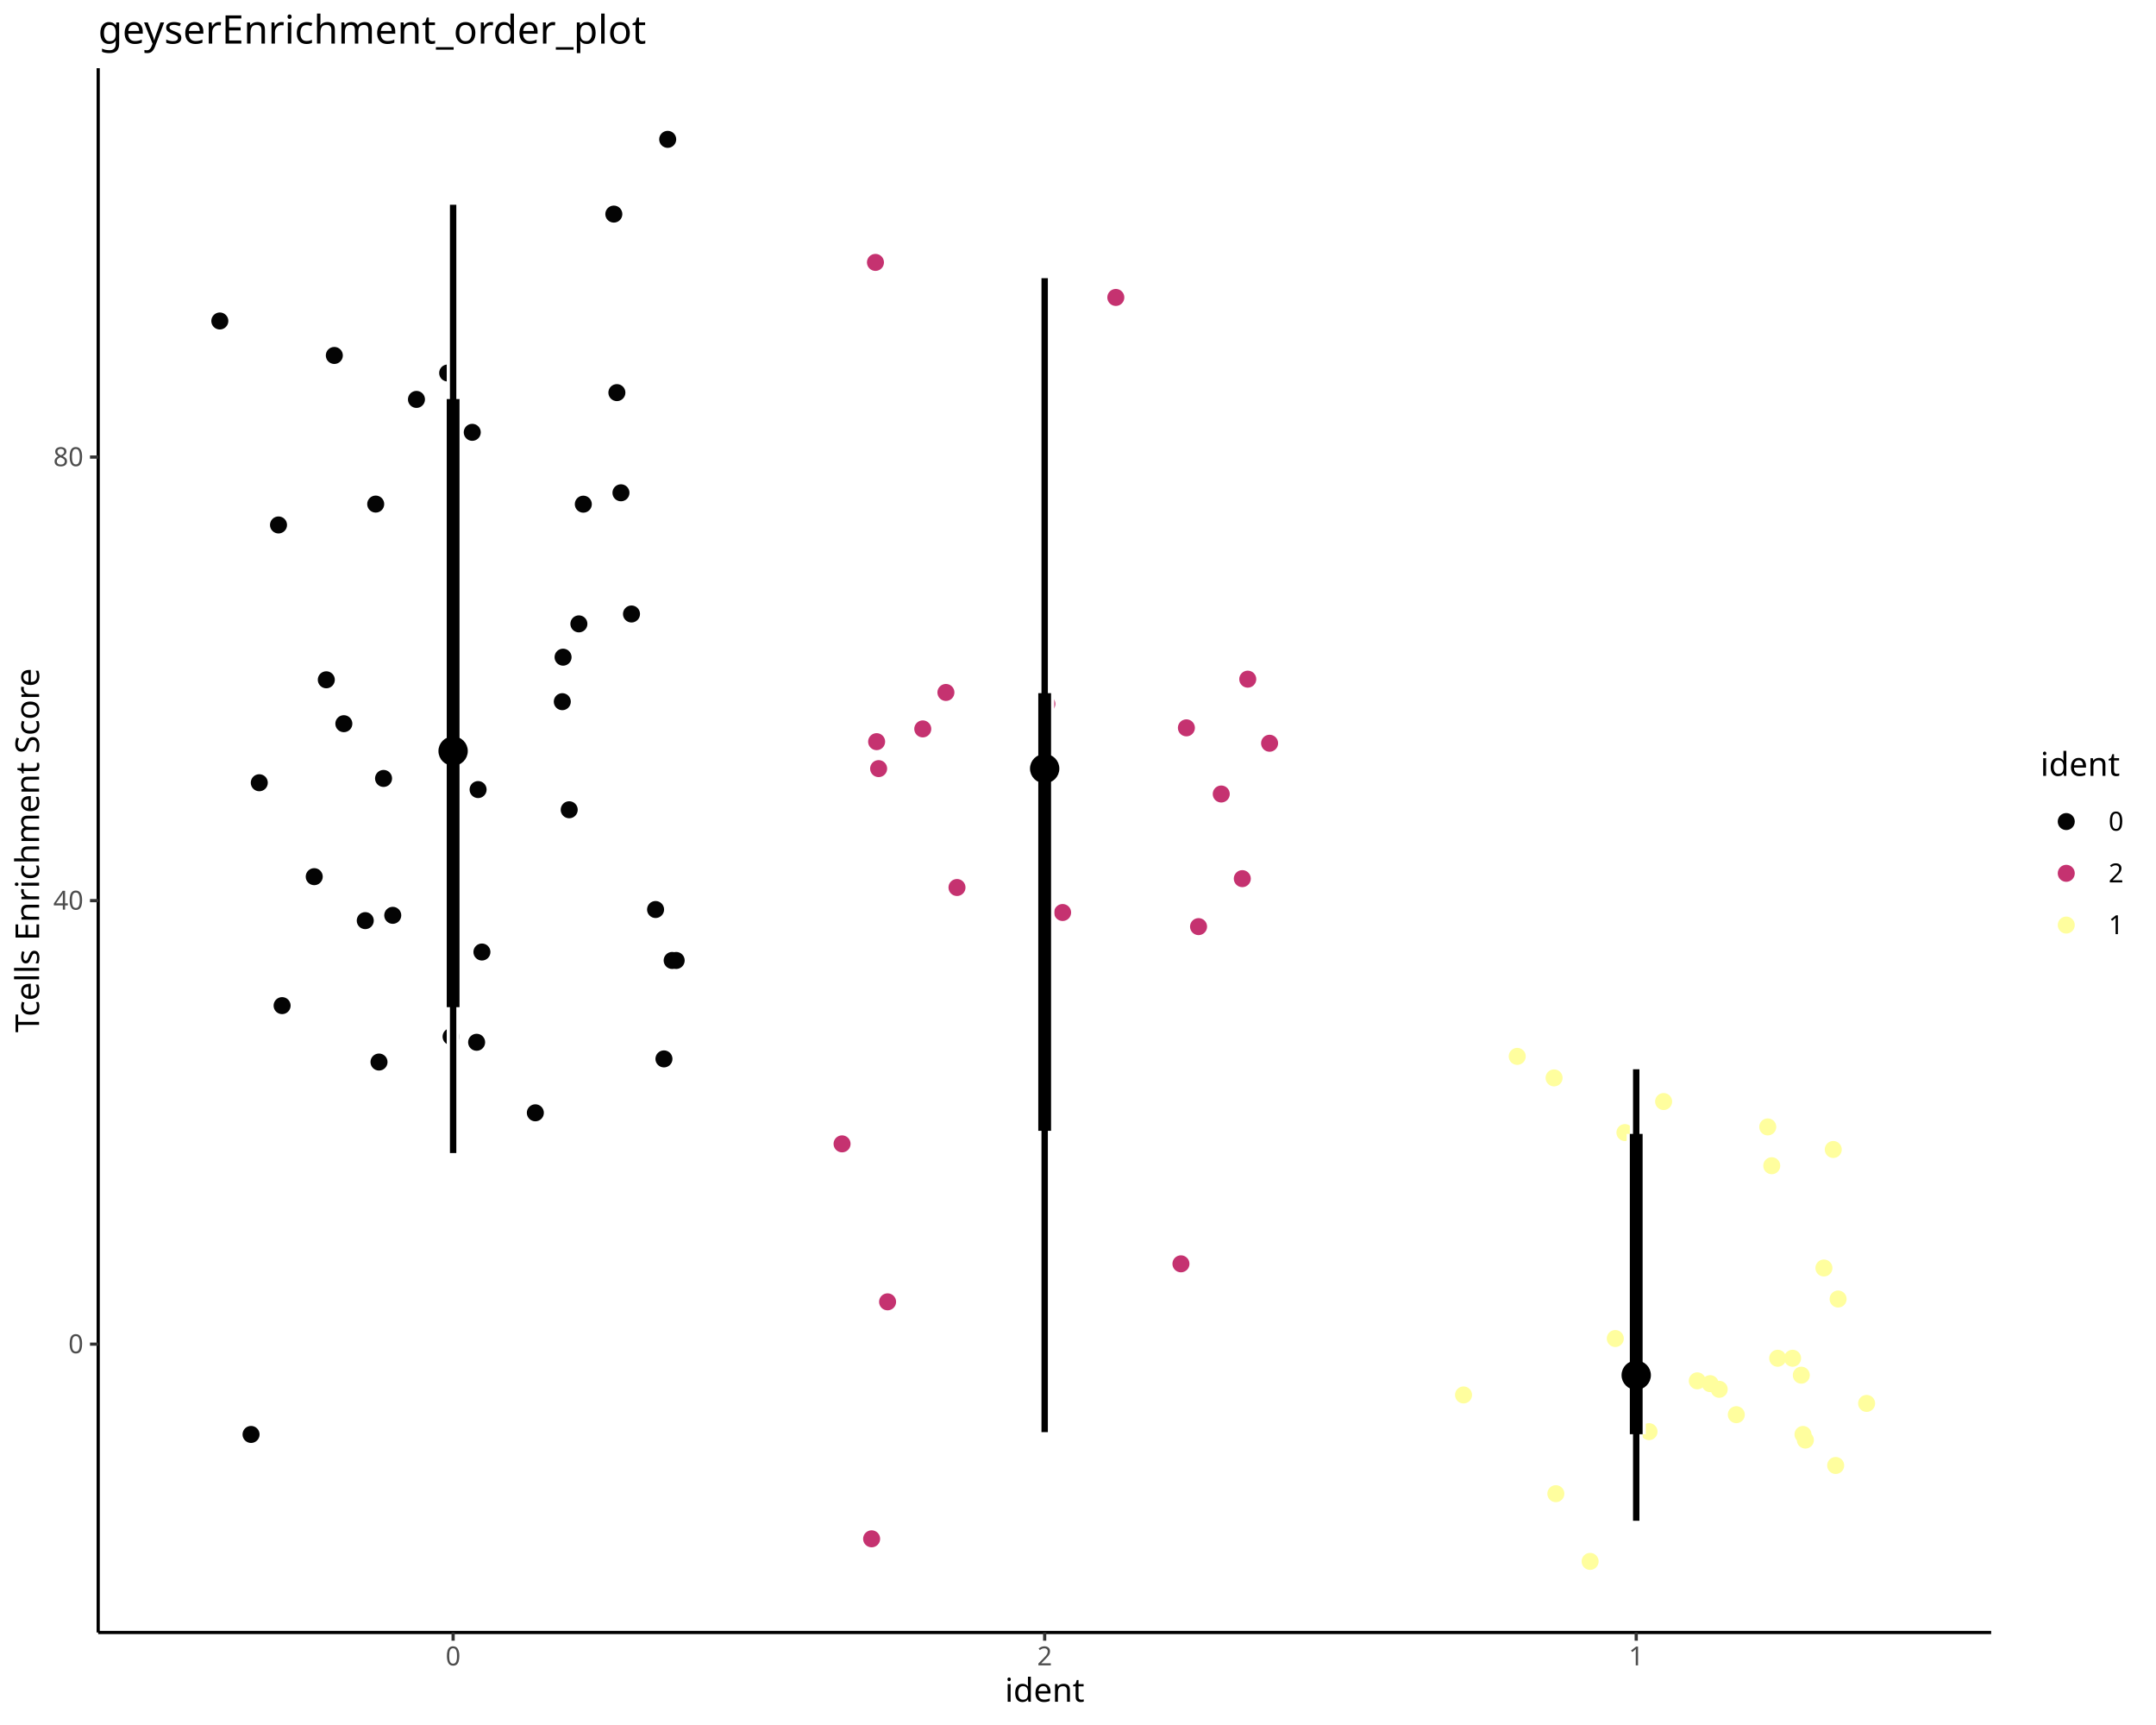
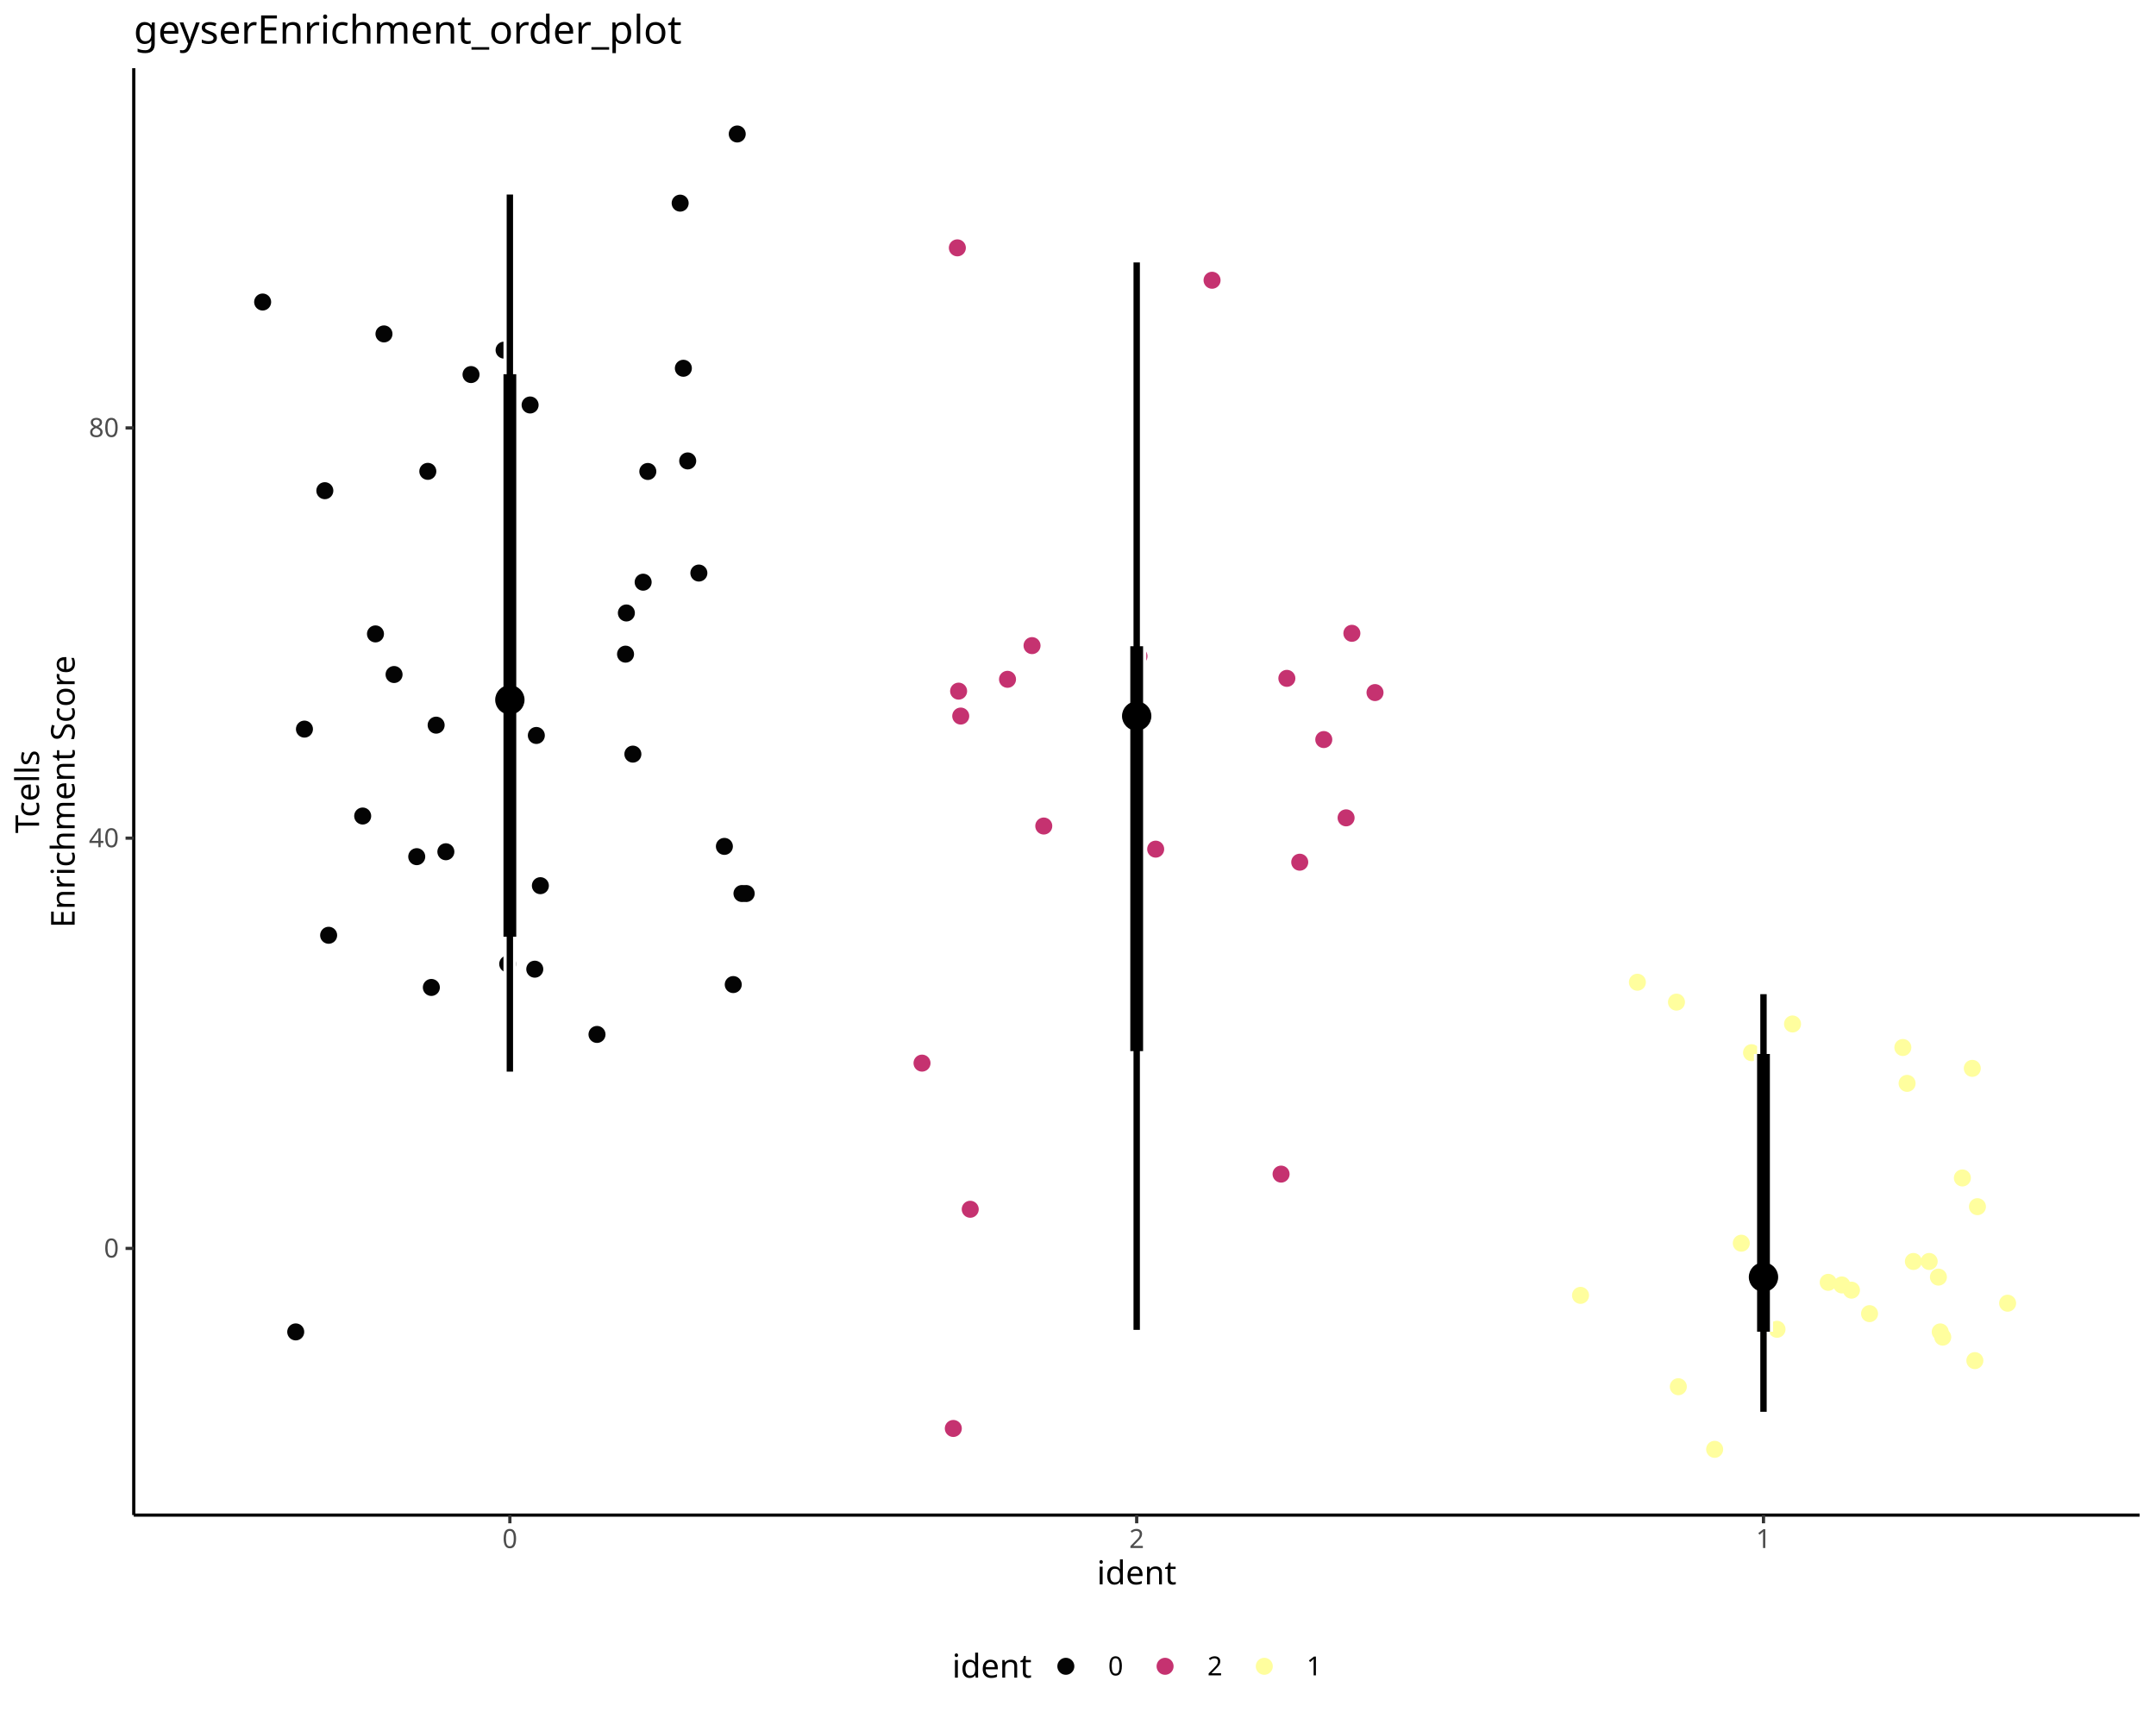
<svg xmlns="http://www.w3.org/2000/svg" class="svglite" data-engine-version="2.0" width="720.00pt" height="576.00pt" viewBox="0 0 720.00 576.00">
  <defs>
    <style type="text/css">
    .svglite line, .svglite polyline, .svglite polygon, .svglite path, .svglite rect, .svglite circle {
      fill: none;
      stroke: #000000;
      stroke-linecap: round;
      stroke-linejoin: round;
      stroke-miterlimit: 10.00;
    }
  </style>
  </defs>
  <rect width="100%" height="100%" style="stroke: none; fill: #FFFFFF;" />
  <defs>
    <clipPath id="cpMC4wMHw3MjAuMDB8MC4wMHw1NzYuMDA=">
      <rect x="0.00" y="0.00" width="720.00" height="576.00" />
    </clipPath>
  </defs>
  <g clip-path="url(#cpMC4wMHw3MjAuMDB8MC4wMHw1NzYuMDA=)">
    <rect x="0.00" y="0.00" width="720.00" height="576.00" style="stroke-width: 1.07; stroke: #FFFFFF; fill: #FFFFFF;" />
  </g>
  <defs>
-     <clipPath id="cpMzIuNzl8NjY0Ljk1fDIyLjc4fDU0NS4xMQ==">
-       <rect x="32.79" y="22.78" width="632.16" height="522.33" />
+     <clipPath id="cpNDQuNjd8NzE0LjUyfDIyLjc4fDUwNS45MQ==">
+       <rect x="44.67" y="22.78" width="669.85" height="483.13" />
    </clipPath>
  </defs>
-   <g clip-path="url(#cpMzIuNzl8NjY0Ljk1fDIyLjc4fDU0NS4xMQ==)">
-     <rect x="32.79" y="22.78" width="632.16" height="522.33" style="stroke-width: 1.07; stroke: none; fill: #FFFFFF;" />
-     <circle cx="93.01" cy="175.29" r="2.49" style="stroke-width: 0.71; stroke: #040404; fill: #040404;" />
-     <circle cx="204.99" cy="71.49" r="2.49" style="stroke-width: 0.71; stroke: #040404; fill: #040404;" />
-     <circle cx="139.08" cy="133.37" r="2.49" style="stroke-width: 0.71; stroke: #040404; fill: #040404;" />
-     <circle cx="111.65" cy="118.69" r="2.49" style="stroke-width: 0.71; stroke: #040404; fill: #040404;" />
-     <circle cx="149.50" cy="124.55" r="2.49" style="stroke-width: 0.71; stroke: #040404; fill: #040404;" />
-     <circle cx="157.71" cy="144.36" r="2.49" style="stroke-width: 0.71; stroke: #040404; fill: #040404;" />
-     <circle cx="207.37" cy="164.55" r="2.49" style="stroke-width: 0.71; stroke: #040404; fill: #040404;" />
-     <circle cx="194.80" cy="168.35" r="2.49" style="stroke-width: 0.71; stroke: #040404; fill: #040404;" />
-     <circle cx="73.41" cy="107.18" r="2.49" style="stroke-width: 0.71; stroke: #040404; fill: #040404;" />
-     <circle cx="114.83" cy="241.65" r="2.49" style="stroke-width: 0.71; stroke: #040404; fill: #040404;" />
-     <circle cx="293.42" cy="256.65" r="2.49" style="stroke-width: 0.71; stroke: #C53270; fill: #C53270;" />
-     <circle cx="319.59" cy="296.35" r="2.49" style="stroke-width: 0.71; stroke: #C53270; fill: #C53270;" />
-     <circle cx="414.87" cy="293.39" r="2.49" style="stroke-width: 0.71; stroke: #C53270; fill: #C53270;" />
-     <circle cx="423.98" cy="248.18" r="2.49" style="stroke-width: 0.71; stroke: #C53270; fill: #C53270;" />
-     <circle cx="400.26" cy="309.41" r="2.49" style="stroke-width: 0.71; stroke: #C53270; fill: #C53270;" />
-     <circle cx="354.86" cy="304.70" r="2.49" style="stroke-width: 0.71; stroke: #C53270; fill: #C53270;" />
-     <circle cx="407.84" cy="265.13" r="2.49" style="stroke-width: 0.71; stroke: #C53270; fill: #C53270;" />
-     <circle cx="292.75" cy="247.65" r="2.49" style="stroke-width: 0.71; stroke: #C53270; fill: #C53270;" />
-     <circle cx="308.16" cy="243.39" r="2.49" style="stroke-width: 0.71; stroke: #C53270; fill: #C53270;" />
-     <circle cx="396.20" cy="243.04" r="2.49" style="stroke-width: 0.71; stroke: #C53270; fill: #C53270;" />
-     <circle cx="518.99" cy="359.92" r="2.49" style="stroke-width: 0.71; stroke: #FFFE9E; fill: #FFFE9E;" />
-     <circle cx="623.36" cy="468.62" r="2.49" style="stroke-width: 0.71; stroke: #FFFE9E; fill: #FFFE9E;" />
-     <circle cx="590.34" cy="376.29" r="2.49" style="stroke-width: 0.71; stroke: #FFFE9E; fill: #FFFE9E;" />
-     <circle cx="542.65" cy="378.18" r="2.49" style="stroke-width: 0.71; stroke: #FFFE9E; fill: #FFFE9E;" />
-     <circle cx="591.68" cy="389.25" r="2.49" style="stroke-width: 0.71; stroke: #FFFE9E; fill: #FFFE9E;" />
-     <circle cx="555.57" cy="367.82" r="2.49" style="stroke-width: 0.71; stroke: #FFFE9E; fill: #FFFE9E;" />
-     <circle cx="609.10" cy="423.40" r="2.49" style="stroke-width: 0.71; stroke: #FFFE9E; fill: #FFFE9E;" />
-     <circle cx="612.22" cy="383.83" r="2.49" style="stroke-width: 0.71; stroke: #FFFE9E; fill: #FFFE9E;" />
-     <circle cx="602.11" cy="478.98" r="2.49" style="stroke-width: 0.71; stroke: #FFFE9E; fill: #FFFE9E;" />
-     <circle cx="550.69" cy="478.04" r="2.49" style="stroke-width: 0.71; stroke: #FFFE9E; fill: #FFFE9E;" />
-     <circle cx="218.93" cy="303.70" r="2.49" style="stroke-width: 0.71; stroke: #040404; fill: #040404;" />
-     <circle cx="416.69" cy="226.78" r="2.49" style="stroke-width: 0.71; stroke: #C53270; fill: #C53270;" />
-     <circle cx="108.97" cy="226.99" r="2.49" style="stroke-width: 0.71; stroke: #040404; fill: #040404;" />
-     <circle cx="128.09" cy="259.93" r="2.49" style="stroke-width: 0.71; stroke: #040404; fill: #040404;" />
-     <circle cx="104.94" cy="292.73" r="2.49" style="stroke-width: 0.71; stroke: #040404; fill: #040404;" />
-     <circle cx="190.09" cy="270.39" r="2.49" style="stroke-width: 0.71; stroke: #040404; fill: #040404;" />
-     <circle cx="159.66" cy="263.65" r="2.49" style="stroke-width: 0.71; stroke: #040404; fill: #040404;" />
-     <circle cx="121.98" cy="307.41" r="2.49" style="stroke-width: 0.71; stroke: #040404; fill: #040404;" />
-     <circle cx="125.47" cy="168.32" r="2.49" style="stroke-width: 0.71; stroke: #040404; fill: #040404;" />
-     <circle cx="221.73" cy="353.58" r="2.49" style="stroke-width: 0.71; stroke: #040404; fill: #040404;" />
-     <circle cx="187.78" cy="234.30" r="2.49" style="stroke-width: 0.71; stroke: #040404; fill: #040404;" />
-     <circle cx="349.60" cy="235.04" r="2.49" style="stroke-width: 0.71; stroke: #C53270; fill: #C53270;" />
-     <circle cx="222.98" cy="46.53" r="2.49" style="stroke-width: 0.71; stroke: #040404; fill: #040404;" />
-     <circle cx="131.16" cy="305.64" r="2.49" style="stroke-width: 0.71; stroke: #040404; fill: #040404;" />
-     <circle cx="292.36" cy="87.62" r="2.49" style="stroke-width: 0.71; stroke: #C53270; fill: #C53270;" />
-     <circle cx="372.63" cy="99.32" r="2.49" style="stroke-width: 0.71; stroke: #C53270; fill: #C53270;" />
-     <circle cx="210.89" cy="205.02" r="2.49" style="stroke-width: 0.71; stroke: #040404; fill: #040404;" />
-     <circle cx="188.04" cy="219.44" r="2.49" style="stroke-width: 0.71; stroke: #040404; fill: #040404;" />
-     <circle cx="193.32" cy="208.32" r="2.49" style="stroke-width: 0.71; stroke: #040404; fill: #040404;" />
-     <circle cx="206.01" cy="131.10" r="2.49" style="stroke-width: 0.71; stroke: #040404; fill: #040404;" />
-     <circle cx="601.55" cy="459.19" r="2.49" style="stroke-width: 0.71; stroke: #FFFE9E; fill: #FFFE9E;" />
-     <circle cx="613.03" cy="489.34" r="2.49" style="stroke-width: 0.71; stroke: #FFFE9E; fill: #FFFE9E;" />
-     <circle cx="281.21" cy="381.95" r="2.49" style="stroke-width: 0.71; stroke: #C53270; fill: #C53270;" />
-     <circle cx="506.68" cy="352.74" r="2.49" style="stroke-width: 0.71; stroke: #FFFE9E; fill: #FFFE9E;" />
-     <circle cx="571.11" cy="462.02" r="2.49" style="stroke-width: 0.71; stroke: #FFFE9E; fill: #FFFE9E;" />
-     <circle cx="566.81" cy="461.08" r="2.49" style="stroke-width: 0.71; stroke: #FFFE9E; fill: #FFFE9E;" />
-     <circle cx="602.91" cy="480.86" r="2.49" style="stroke-width: 0.71; stroke: #FFFE9E; fill: #FFFE9E;" />
-     <circle cx="574.14" cy="463.91" r="2.49" style="stroke-width: 0.71; stroke: #FFFE9E; fill: #FFFE9E;" />
-     <circle cx="539.43" cy="446.95" r="2.49" style="stroke-width: 0.71; stroke: #FFFE9E; fill: #FFFE9E;" />
-     <circle cx="83.84" cy="478.98" r="2.49" style="stroke-width: 0.71; stroke: #040404; fill: #040404;" />
-     <circle cx="394.38" cy="422.01" r="2.49" style="stroke-width: 0.71; stroke: #C53270; fill: #C53270;" />
-     <circle cx="613.84" cy="433.76" r="2.49" style="stroke-width: 0.71; stroke: #FFFE9E; fill: #FFFE9E;" />
-     <circle cx="296.41" cy="434.70" r="2.49" style="stroke-width: 0.71; stroke: #C53270; fill: #C53270;" />
-     <circle cx="488.75" cy="465.79" r="2.49" style="stroke-width: 0.71; stroke: #FFFE9E; fill: #FFFE9E;" />
-     <circle cx="291.08" cy="513.83" r="2.49" style="stroke-width: 0.71; stroke: #C53270; fill: #C53270;" />
-     <circle cx="531.02" cy="521.37" r="2.49" style="stroke-width: 0.71; stroke: #FFFE9E; fill: #FFFE9E;" />
-     <circle cx="519.58" cy="498.76" r="2.49" style="stroke-width: 0.71; stroke: #FFFE9E; fill: #FFFE9E;" />
-     <circle cx="598.64" cy="453.54" r="2.49" style="stroke-width: 0.71; stroke: #FFFE9E; fill: #FFFE9E;" />
-     <circle cx="593.66" cy="453.54" r="2.49" style="stroke-width: 0.71; stroke: #FFFE9E; fill: #FFFE9E;" />
-     <circle cx="315.89" cy="231.22" r="2.49" style="stroke-width: 0.71; stroke: #C53270; fill: #C53270;" />
-     <circle cx="159.17" cy="348.03" r="2.49" style="stroke-width: 0.71; stroke: #040404; fill: #040404;" />
-     <circle cx="225.81" cy="320.71" r="2.49" style="stroke-width: 0.71; stroke: #040404; fill: #040404;" />
-     <circle cx="150.64" cy="346.15" r="2.49" style="stroke-width: 0.71; stroke: #040404; fill: #040404;" />
-     <circle cx="94.21" cy="335.79" r="2.49" style="stroke-width: 0.71; stroke: #040404; fill: #040404;" />
-     <circle cx="126.57" cy="354.63" r="2.49" style="stroke-width: 0.71; stroke: #040404; fill: #040404;" />
-     <circle cx="178.78" cy="371.58" r="2.49" style="stroke-width: 0.71; stroke: #040404; fill: #040404;" />
-     <circle cx="224.47" cy="320.71" r="2.49" style="stroke-width: 0.71; stroke: #040404; fill: #040404;" />
-     <circle cx="160.94" cy="317.89" r="2.49" style="stroke-width: 0.71; stroke: #040404; fill: #040404;" />
-     <circle cx="86.59" cy="261.37" r="2.49" style="stroke-width: 0.71; stroke: #040404; fill: #040404;" />
-     <circle cx="579.84" cy="472.38" r="2.49" style="stroke-width: 0.71; stroke: #FFFE9E; fill: #FFFE9E;" />
-     <line x1="348.87" y1="478.22" x2="348.87" y2="92.89" style="stroke-width: 4.27; stroke: #FFFFFF; stroke-linecap: butt;" />
-     <line x1="151.32" y1="385.01" x2="151.32" y2="68.37" style="stroke-width: 4.27; stroke: #FFFFFF; stroke-linecap: butt;" />
-     <line x1="151.32" y1="336.30" x2="151.32" y2="133.25" style="stroke-width: 6.40; stroke: #FFFFFF; stroke-linecap: butt;" />
-     <line x1="546.42" y1="507.80" x2="546.42" y2="357.05" style="stroke-width: 4.27; stroke: #FFFFFF; stroke-linecap: butt;" />
-     <line x1="348.87" y1="377.59" x2="348.87" y2="231.45" style="stroke-width: 6.40; stroke: #FFFFFF; stroke-linecap: butt;" />
-     <line x1="546.42" y1="478.90" x2="546.42" y2="378.63" style="stroke-width: 6.40; stroke: #FFFFFF; stroke-linecap: butt;" />
-     <circle cx="348.87" cy="256.65" r="3.73" style="stroke-width: 1.06; stroke: #FFFFFF; fill: #FFFFFF;" />
-     <circle cx="151.32" cy="250.79" r="3.73" style="stroke-width: 1.06; stroke: #FFFFFF; fill: #FFFFFF;" />
-     <circle cx="151.32" cy="250.79" r="5.33" style="stroke-width: 1.06; stroke: #FFFFFF; fill: #FFFFFF;" />
-     <circle cx="546.42" cy="459.19" r="3.73" style="stroke-width: 1.06; stroke: #FFFFFF; fill: #FFFFFF;" />
-     <circle cx="348.87" cy="256.65" r="5.33" style="stroke-width: 1.06; stroke: #FFFFFF; fill: #FFFFFF;" />
-     <circle cx="546.42" cy="459.19" r="5.33" style="stroke-width: 1.06; stroke: #FFFFFF; fill: #FFFFFF;" />
-     <line x1="348.87" y1="478.22" x2="348.87" y2="92.89" style="stroke-width: 2.13; stroke-linecap: butt;" />
-     <line x1="151.32" y1="385.01" x2="151.32" y2="68.37" style="stroke-width: 2.13; stroke-linecap: butt;" />
-     <line x1="151.32" y1="336.30" x2="151.32" y2="133.25" style="stroke-width: 4.27; stroke-linecap: butt;" />
-     <line x1="546.42" y1="507.80" x2="546.42" y2="357.05" style="stroke-width: 2.13; stroke-linecap: butt;" />
-     <line x1="348.87" y1="377.59" x2="348.87" y2="231.45" style="stroke-width: 4.27; stroke-linecap: butt;" />
-     <line x1="546.42" y1="478.90" x2="546.42" y2="378.63" style="stroke-width: 4.27; stroke-linecap: butt;" />
-     <circle cx="348.87" cy="256.65" r="2.45" style="stroke-width: 1.06; fill: #000000;" />
-     <circle cx="151.32" cy="250.79" r="2.45" style="stroke-width: 1.06; fill: #000000;" />
-     <circle cx="151.32" cy="250.79" r="4.37" style="stroke-width: 1.06; fill: #000000;" />
-     <circle cx="546.42" cy="459.19" r="2.45" style="stroke-width: 1.06; fill: #000000;" />
-     <circle cx="348.87" cy="256.65" r="4.37" style="stroke-width: 1.06; fill: #000000;" />
-     <circle cx="546.42" cy="459.19" r="4.37" style="stroke-width: 1.06; fill: #000000;" />
+   <g clip-path="url(#cpNDQuNjd8NzE0LjUyfDIyLjc4fDUwNS45MQ==)">
+     <rect x="44.67" y="22.78" width="669.85" height="483.13" style="stroke-width: 1.07; stroke: none; fill: #FFFFFF;" />
+     <circle cx="108.48" cy="163.85" r="2.49" style="stroke-width: 0.71; stroke: #040404; fill: #040404;" />
+     <circle cx="227.14" cy="67.83" r="2.49" style="stroke-width: 0.71; stroke: #040404; fill: #040404;" />
+     <circle cx="157.30" cy="125.07" r="2.49" style="stroke-width: 0.71; stroke: #040404; fill: #040404;" />
+     <circle cx="128.23" cy="111.50" r="2.49" style="stroke-width: 0.71; stroke: #040404; fill: #040404;" />
+     <circle cx="168.34" cy="116.91" r="2.49" style="stroke-width: 0.71; stroke: #040404; fill: #040404;" />
+     <circle cx="177.03" cy="135.23" r="2.49" style="stroke-width: 0.71; stroke: #040404; fill: #040404;" />
+     <circle cx="229.66" cy="153.91" r="2.49" style="stroke-width: 0.71; stroke: #040404; fill: #040404;" />
+     <circle cx="216.34" cy="157.43" r="2.49" style="stroke-width: 0.71; stroke: #040404; fill: #040404;" />
+     <circle cx="87.71" cy="100.85" r="2.49" style="stroke-width: 0.71; stroke: #040404; fill: #040404;" />
+     <circle cx="131.60" cy="225.23" r="2.49" style="stroke-width: 0.71; stroke: #040404; fill: #040404;" />
+     <circle cx="320.84" cy="239.10" r="2.49" style="stroke-width: 0.71; stroke: #C53270; fill: #C53270;" />
+     <circle cx="348.57" cy="275.82" r="2.49" style="stroke-width: 0.71; stroke: #C53270; fill: #C53270;" />
+     <circle cx="449.53" cy="273.09" r="2.49" style="stroke-width: 0.71; stroke: #C53270; fill: #C53270;" />
+     <circle cx="459.19" cy="231.26" r="2.49" style="stroke-width: 0.71; stroke: #C53270; fill: #C53270;" />
+     <circle cx="434.05" cy="287.90" r="2.49" style="stroke-width: 0.71; stroke: #C53270; fill: #C53270;" />
+     <circle cx="385.94" cy="283.54" r="2.49" style="stroke-width: 0.71; stroke: #C53270; fill: #C53270;" />
+     <circle cx="442.08" cy="246.95" r="2.49" style="stroke-width: 0.71; stroke: #C53270; fill: #C53270;" />
+     <circle cx="320.13" cy="230.78" r="2.49" style="stroke-width: 0.71; stroke: #C53270; fill: #C53270;" />
+     <circle cx="336.46" cy="226.83" r="2.49" style="stroke-width: 0.71; stroke: #C53270; fill: #C53270;" />
+     <circle cx="429.75" cy="226.51" r="2.49" style="stroke-width: 0.71; stroke: #C53270; fill: #C53270;" />
+     <circle cx="559.86" cy="334.62" r="2.49" style="stroke-width: 0.71; stroke: #FFFE9E; fill: #FFFE9E;" />
+     <circle cx="670.45" cy="435.16" r="2.49" style="stroke-width: 0.71; stroke: #FFFE9E; fill: #FFFE9E;" />
+     <circle cx="635.46" cy="349.77" r="2.49" style="stroke-width: 0.71; stroke: #FFFE9E; fill: #FFFE9E;" />
+     <circle cx="584.93" cy="351.51" r="2.49" style="stroke-width: 0.71; stroke: #FFFE9E; fill: #FFFE9E;" />
+     <circle cx="636.88" cy="361.75" r="2.49" style="stroke-width: 0.71; stroke: #FFFE9E; fill: #FFFE9E;" />
+     <circle cx="598.62" cy="341.92" r="2.49" style="stroke-width: 0.71; stroke: #FFFE9E; fill: #FFFE9E;" />
+     <circle cx="655.34" cy="393.33" r="2.49" style="stroke-width: 0.71; stroke: #FFFE9E; fill: #FFFE9E;" />
+     <circle cx="658.65" cy="356.74" r="2.49" style="stroke-width: 0.71; stroke: #FFFE9E; fill: #FFFE9E;" />
+     <circle cx="647.94" cy="444.74" r="2.49" style="stroke-width: 0.71; stroke: #FFFE9E; fill: #FFFE9E;" />
+     <circle cx="593.44" cy="443.87" r="2.49" style="stroke-width: 0.71; stroke: #FFFE9E; fill: #FFFE9E;" />
+     <circle cx="241.91" cy="282.62" r="2.49" style="stroke-width: 0.71; stroke: #040404; fill: #040404;" />
+     <circle cx="451.46" cy="211.47" r="2.49" style="stroke-width: 0.71; stroke: #C53270; fill: #C53270;" />
+     <circle cx="125.39" cy="211.67" r="2.49" style="stroke-width: 0.71; stroke: #040404; fill: #040404;" />
+     <circle cx="145.65" cy="242.14" r="2.49" style="stroke-width: 0.71; stroke: #040404; fill: #040404;" />
+     <circle cx="121.12" cy="272.48" r="2.49" style="stroke-width: 0.71; stroke: #040404; fill: #040404;" />
+     <circle cx="211.35" cy="251.81" r="2.49" style="stroke-width: 0.71; stroke: #040404; fill: #040404;" />
+     <circle cx="179.11" cy="245.58" r="2.49" style="stroke-width: 0.71; stroke: #040404; fill: #040404;" />
+     <circle cx="139.17" cy="286.05" r="2.49" style="stroke-width: 0.71; stroke: #040404; fill: #040404;" />
+     <circle cx="142.87" cy="157.39" r="2.49" style="stroke-width: 0.71; stroke: #040404; fill: #040404;" />
+     <circle cx="244.87" cy="328.76" r="2.49" style="stroke-width: 0.71; stroke: #040404; fill: #040404;" />
+     <circle cx="208.90" cy="218.43" r="2.49" style="stroke-width: 0.71; stroke: #040404; fill: #040404;" />
+     <circle cx="380.37" cy="219.11" r="2.49" style="stroke-width: 0.71; stroke: #C53270; fill: #C53270;" />
+     <circle cx="246.20" cy="44.74" r="2.49" style="stroke-width: 0.71; stroke: #040404; fill: #040404;" />
+     <circle cx="148.90" cy="284.41" r="2.49" style="stroke-width: 0.71; stroke: #040404; fill: #040404;" />
+     <circle cx="319.71" cy="82.76" r="2.49" style="stroke-width: 0.71; stroke: #C53270; fill: #C53270;" />
+     <circle cx="404.77" cy="93.58" r="2.49" style="stroke-width: 0.71; stroke: #C53270; fill: #C53270;" />
+     <circle cx="233.39" cy="191.35" r="2.49" style="stroke-width: 0.71; stroke: #040404; fill: #040404;" />
+     <circle cx="209.18" cy="204.68" r="2.49" style="stroke-width: 0.71; stroke: #040404; fill: #040404;" />
+     <circle cx="214.78" cy="194.40" r="2.49" style="stroke-width: 0.71; stroke: #040404; fill: #040404;" />
+     <circle cx="228.21" cy="122.97" r="2.49" style="stroke-width: 0.71; stroke: #040404; fill: #040404;" />
+     <circle cx="647.34" cy="426.44" r="2.49" style="stroke-width: 0.71; stroke: #FFFE9E; fill: #FFFE9E;" />
+     <circle cx="659.51" cy="454.33" r="2.49" style="stroke-width: 0.71; stroke: #FFFE9E; fill: #FFFE9E;" />
+     <circle cx="307.91" cy="354.99" r="2.49" style="stroke-width: 0.71; stroke: #C53270; fill: #C53270;" />
+     <circle cx="546.81" cy="327.98" r="2.49" style="stroke-width: 0.71; stroke: #FFFE9E; fill: #FFFE9E;" />
+     <circle cx="615.09" cy="429.06" r="2.49" style="stroke-width: 0.71; stroke: #FFFE9E; fill: #FFFE9E;" />
+     <circle cx="610.53" cy="428.19" r="2.49" style="stroke-width: 0.71; stroke: #FFFE9E; fill: #FFFE9E;" />
+     <circle cx="648.78" cy="446.49" r="2.49" style="stroke-width: 0.71; stroke: #FFFE9E; fill: #FFFE9E;" />
+     <circle cx="618.30" cy="430.80" r="2.49" style="stroke-width: 0.71; stroke: #FFFE9E; fill: #FFFE9E;" />
+     <circle cx="581.51" cy="415.12" r="2.49" style="stroke-width: 0.71; stroke: #FFFE9E; fill: #FFFE9E;" />
+     <circle cx="98.76" cy="444.74" r="2.49" style="stroke-width: 0.71; stroke: #040404; fill: #040404;" />
+     <circle cx="427.82" cy="392.05" r="2.49" style="stroke-width: 0.71; stroke: #C53270; fill: #C53270;" />
+     <circle cx="660.37" cy="402.92" r="2.49" style="stroke-width: 0.71; stroke: #FFFE9E; fill: #FFFE9E;" />
+     <circle cx="324.01" cy="403.79" r="2.49" style="stroke-width: 0.71; stroke: #C53270; fill: #C53270;" />
+     <circle cx="527.82" cy="432.54" r="2.49" style="stroke-width: 0.71; stroke: #FFFE9E; fill: #FFFE9E;" />
+     <circle cx="318.36" cy="476.98" r="2.49" style="stroke-width: 0.71; stroke: #C53270; fill: #C53270;" />
+     <circle cx="572.61" cy="483.95" r="2.49" style="stroke-width: 0.71; stroke: #FFFE9E; fill: #FFFE9E;" />
+     <circle cx="560.48" cy="463.04" r="2.49" style="stroke-width: 0.71; stroke: #FFFE9E; fill: #FFFE9E;" />
+     <circle cx="644.25" cy="421.22" r="2.49" style="stroke-width: 0.71; stroke: #FFFE9E; fill: #FFFE9E;" />
+     <circle cx="638.98" cy="421.22" r="2.49" style="stroke-width: 0.71; stroke: #FFFE9E; fill: #FFFE9E;" />
+     <circle cx="344.65" cy="215.58" r="2.49" style="stroke-width: 0.71; stroke: #C53270; fill: #C53270;" />
+     <circle cx="178.59" cy="323.62" r="2.49" style="stroke-width: 0.71; stroke: #040404; fill: #040404;" />
+     <circle cx="249.19" cy="298.36" r="2.49" style="stroke-width: 0.71; stroke: #040404; fill: #040404;" />
+     <circle cx="169.55" cy="321.88" r="2.49" style="stroke-width: 0.71; stroke: #040404; fill: #040404;" />
+     <circle cx="109.75" cy="312.30" r="2.49" style="stroke-width: 0.71; stroke: #040404; fill: #040404;" />
+     <circle cx="144.05" cy="329.72" r="2.49" style="stroke-width: 0.71; stroke: #040404; fill: #040404;" />
+     <circle cx="199.37" cy="345.41" r="2.49" style="stroke-width: 0.71; stroke: #040404; fill: #040404;" />
+     <circle cx="247.78" cy="298.36" r="2.49" style="stroke-width: 0.71; stroke: #040404; fill: #040404;" />
+     <circle cx="180.46" cy="295.74" r="2.49" style="stroke-width: 0.71; stroke: #040404; fill: #040404;" />
+     <circle cx="101.67" cy="243.46" r="2.49" style="stroke-width: 0.71; stroke: #040404; fill: #040404;" />
+     <circle cx="624.34" cy="438.64" r="2.49" style="stroke-width: 0.71; stroke: #FFFE9E; fill: #FFFE9E;" />
+     <line x1="379.60" y1="444.05" x2="379.60" y2="87.63" style="stroke-width: 4.27; stroke: #FFFFFF; stroke-linecap: butt;" />
+     <line x1="170.27" y1="357.83" x2="170.27" y2="64.95" style="stroke-width: 4.27; stroke: #FFFFFF; stroke-linecap: butt;" />
+     <line x1="170.27" y1="312.78" x2="170.27" y2="124.96" style="stroke-width: 6.40; stroke: #FFFFFF; stroke-linecap: butt;" />
+     <line x1="588.92" y1="471.41" x2="588.92" y2="331.97" style="stroke-width: 4.27; stroke: #FFFFFF; stroke-linecap: butt;" />
+     <line x1="379.60" y1="350.97" x2="379.60" y2="215.79" style="stroke-width: 6.40; stroke: #FFFFFF; stroke-linecap: butt;" />
+     <line x1="588.92" y1="444.67" x2="588.92" y2="351.93" style="stroke-width: 6.40; stroke: #FFFFFF; stroke-linecap: butt;" />
+     <circle cx="379.60" cy="239.10" r="3.73" style="stroke-width: 1.06; stroke: #FFFFFF; fill: #FFFFFF;" />
+     <circle cx="170.27" cy="233.68" r="3.73" style="stroke-width: 1.06; stroke: #FFFFFF; fill: #FFFFFF;" />
+     <circle cx="170.27" cy="233.68" r="5.33" style="stroke-width: 1.06; stroke: #FFFFFF; fill: #FFFFFF;" />
+     <circle cx="588.92" cy="426.44" r="3.73" style="stroke-width: 1.06; stroke: #FFFFFF; fill: #FFFFFF;" />
+     <circle cx="379.60" cy="239.10" r="5.33" style="stroke-width: 1.06; stroke: #FFFFFF; fill: #FFFFFF;" />
+     <circle cx="588.92" cy="426.44" r="5.33" style="stroke-width: 1.06; stroke: #FFFFFF; fill: #FFFFFF;" />
+     <line x1="379.60" y1="444.05" x2="379.60" y2="87.63" style="stroke-width: 2.13; stroke-linecap: butt;" />
+     <line x1="170.27" y1="357.83" x2="170.27" y2="64.95" style="stroke-width: 2.13; stroke-linecap: butt;" />
+     <line x1="170.27" y1="312.78" x2="170.27" y2="124.96" style="stroke-width: 4.27; stroke-linecap: butt;" />
+     <line x1="588.92" y1="471.41" x2="588.92" y2="331.97" style="stroke-width: 2.13; stroke-linecap: butt;" />
+     <line x1="379.60" y1="350.97" x2="379.60" y2="215.79" style="stroke-width: 4.27; stroke-linecap: butt;" />
+     <line x1="588.92" y1="444.67" x2="588.92" y2="351.93" style="stroke-width: 4.27; stroke-linecap: butt;" />
+     <circle cx="379.60" cy="239.10" r="2.45" style="stroke-width: 1.06; fill: #000000;" />
+     <circle cx="170.27" cy="233.68" r="2.45" style="stroke-width: 1.06; fill: #000000;" />
+     <circle cx="170.27" cy="233.68" r="4.37" style="stroke-width: 1.06; fill: #000000;" />
+     <circle cx="588.92" cy="426.44" r="2.45" style="stroke-width: 1.06; fill: #000000;" />
+     <circle cx="379.60" cy="239.10" r="4.37" style="stroke-width: 1.06; fill: #000000;" />
+     <circle cx="588.92" cy="426.44" r="4.37" style="stroke-width: 1.06; fill: #000000;" />
  </g>
  <g clip-path="url(#cpMC4wMHw3MjAuMDB8MC4wMHw1NzYuMDA=)">
-     <polyline points="32.79,545.11 32.79,22.78 " style="stroke-width: 1.07; stroke-linecap: butt;" />
-     <text x="27.86" y="451.86" text-anchor="end" style="font-size: 8.80px; fill: #4D4D4D; font-family: sans;" textLength="4.89px" lengthAdjust="spacingAndGlyphs">0</text>
-     <text x="27.86" y="303.75" text-anchor="end" style="font-size: 8.80px; fill: #4D4D4D; font-family: sans;" textLength="9.79px" lengthAdjust="spacingAndGlyphs">40</text>
-     <text x="27.86" y="155.65" text-anchor="end" style="font-size: 8.80px; fill: #4D4D4D; font-family: sans;" textLength="9.79px" lengthAdjust="spacingAndGlyphs">80</text>
-     <polyline points="30.05,448.83 32.79,448.83 " style="stroke-width: 1.07; stroke: #333333; stroke-linecap: butt;" />
-     <polyline points="30.05,300.73 32.79,300.73 " style="stroke-width: 1.07; stroke: #333333; stroke-linecap: butt;" />
-     <polyline points="30.05,152.62 32.79,152.62 " style="stroke-width: 1.07; stroke: #333333; stroke-linecap: butt;" />
-     <polyline points="32.79,545.11 664.95,545.11 " style="stroke-width: 1.07; stroke-linecap: butt;" />
-     <polyline points="151.32,547.85 151.32,545.11 " style="stroke-width: 1.07; stroke: #333333; stroke-linecap: butt;" />
-     <polyline points="348.87,547.85 348.87,545.11 " style="stroke-width: 1.07; stroke: #333333; stroke-linecap: butt;" />
-     <polyline points="546.42,547.85 546.42,545.11 " style="stroke-width: 1.07; stroke: #333333; stroke-linecap: butt;" />
-     <text x="151.32" y="556.10" text-anchor="middle" style="font-size: 8.80px; fill: #4D4D4D; font-family: sans;" textLength="4.89px" lengthAdjust="spacingAndGlyphs">0</text>
-     <text x="348.87" y="556.10" text-anchor="middle" style="font-size: 8.80px; fill: #4D4D4D; font-family: sans;" textLength="4.89px" lengthAdjust="spacingAndGlyphs">2</text>
-     <text x="546.42" y="556.10" text-anchor="middle" style="font-size: 8.80px; fill: #4D4D4D; font-family: sans;" textLength="4.89px" lengthAdjust="spacingAndGlyphs">1</text>
-     <text x="348.87" y="568.24" text-anchor="middle" style="font-size: 11.00px; font-family: sans;" textLength="23.85px" lengthAdjust="spacingAndGlyphs">ident</text>
-     <text transform="translate(13.05,283.95) rotate(-90)" text-anchor="middle" style="font-size: 11.00px; font-family: sans;" textLength="119.23px" lengthAdjust="spacingAndGlyphs">Tcells Enrichment Score</text>
-     <rect x="675.91" y="244.88" width="38.61" height="78.13" style="stroke-width: 1.07; stroke: none; fill: #FFFFFF;" />
-     <text x="681.39" y="259.07" style="font-size: 11.00px; font-family: sans;" textLength="23.85px" lengthAdjust="spacingAndGlyphs">ident</text>
-     <circle cx="690.03" cy="274.33" r="2.49" style="stroke-width: 0.71; stroke: #040404; fill: #040404;" />
-     <circle cx="690.03" cy="291.61" r="2.49" style="stroke-width: 0.71; stroke: #C53270; fill: #C53270;" />
-     <circle cx="690.03" cy="308.89" r="2.49" style="stroke-width: 0.71; stroke: #FFFE9E; fill: #FFFE9E;" />
-     <text x="704.15" y="277.36" style="font-size: 8.80px; font-family: sans;" textLength="4.89px" lengthAdjust="spacingAndGlyphs">0</text>
-     <text x="704.15" y="294.64" style="font-size: 8.80px; font-family: sans;" textLength="4.89px" lengthAdjust="spacingAndGlyphs">2</text>
-     <text x="704.15" y="311.92" style="font-size: 8.80px; font-family: sans;" textLength="4.89px" lengthAdjust="spacingAndGlyphs">1</text>
-     <text x="32.79" y="14.56" style="font-size: 13.20px; font-family: sans;" textLength="173.19px" lengthAdjust="spacingAndGlyphs">geyserEnrichment_order_plot</text>
+     <polyline points="44.67,505.91 44.67,22.78 " style="stroke-width: 1.07; stroke-linecap: butt;" />
+     <text x="39.74" y="419.89" text-anchor="end" style="font-size: 8.80px; fill: #4D4D4D; font-family: sans;" textLength="4.89px" lengthAdjust="spacingAndGlyphs">0</text>
+     <text x="39.74" y="282.90" text-anchor="end" style="font-size: 8.80px; fill: #4D4D4D; font-family: sans;" textLength="9.79px" lengthAdjust="spacingAndGlyphs">40</text>
+     <text x="39.74" y="145.90" text-anchor="end" style="font-size: 8.80px; fill: #4D4D4D; font-family: sans;" textLength="9.79px" lengthAdjust="spacingAndGlyphs">80</text>
+     <polyline points="41.93,416.86 44.67,416.86 " style="stroke-width: 1.07; stroke: #333333; stroke-linecap: butt;" />
+     <polyline points="41.93,279.87 44.67,279.87 " style="stroke-width: 1.07; stroke: #333333; stroke-linecap: butt;" />
+     <polyline points="41.93,142.88 44.67,142.88 " style="stroke-width: 1.07; stroke: #333333; stroke-linecap: butt;" />
+     <polyline points="44.67,505.91 714.52,505.91 " style="stroke-width: 1.07; stroke-linecap: butt;" />
+     <polyline points="170.27,508.65 170.27,505.91 " style="stroke-width: 1.07; stroke: #333333; stroke-linecap: butt;" />
+     <polyline points="379.60,508.65 379.60,505.91 " style="stroke-width: 1.07; stroke: #333333; stroke-linecap: butt;" />
+     <polyline points="588.92,508.65 588.92,505.91 " style="stroke-width: 1.07; stroke: #333333; stroke-linecap: butt;" />
+     <text x="170.27" y="516.90" text-anchor="middle" style="font-size: 8.80px; fill: #4D4D4D; font-family: sans;" textLength="4.89px" lengthAdjust="spacingAndGlyphs">0</text>
+     <text x="379.60" y="516.90" text-anchor="middle" style="font-size: 8.80px; fill: #4D4D4D; font-family: sans;" textLength="4.89px" lengthAdjust="spacingAndGlyphs">2</text>
+     <text x="588.92" y="516.90" text-anchor="middle" style="font-size: 8.80px; fill: #4D4D4D; font-family: sans;" textLength="4.89px" lengthAdjust="spacingAndGlyphs">1</text>
+     <text x="379.60" y="529.04" text-anchor="middle" style="font-size: 11.00px; font-family: sans;" textLength="23.85px" lengthAdjust="spacingAndGlyphs">ident</text>
+     <text transform="translate(13.05,264.35) rotate(-90)" text-anchor="middle" style="font-size: 11.00px; font-family: sans;" textLength="28.73px" lengthAdjust="spacingAndGlyphs">Tcells</text>
+     <text transform="translate(24.93,264.35) rotate(-90)" text-anchor="middle" style="font-size: 11.00px; font-family: sans;" textLength="90.50px" lengthAdjust="spacingAndGlyphs"> Enrichment Score</text>
+     <rect x="312.49" y="542.28" width="134.21" height="28.24" style="stroke-width: 1.07; stroke: none; fill: #FFFFFF;" />
+     <text x="317.97" y="560.19" style="font-size: 11.00px; font-family: sans;" textLength="23.85px" lengthAdjust="spacingAndGlyphs">ident</text>
+     <circle cx="355.94" cy="556.40" r="2.49" style="stroke-width: 0.71; stroke: #040404; fill: #040404;" />
+     <circle cx="389.08" cy="556.40" r="2.49" style="stroke-width: 0.71; stroke: #C53270; fill: #C53270;" />
+     <circle cx="422.21" cy="556.40" r="2.49" style="stroke-width: 0.71; stroke: #FFFE9E; fill: #FFFE9E;" />
+     <text x="370.06" y="559.43" style="font-size: 8.80px; font-family: sans;" textLength="4.89px" lengthAdjust="spacingAndGlyphs">0</text>
+     <text x="403.20" y="559.43" style="font-size: 8.80px; font-family: sans;" textLength="4.89px" lengthAdjust="spacingAndGlyphs">2</text>
+     <text x="436.33" y="559.43" style="font-size: 8.80px; font-family: sans;" textLength="4.89px" lengthAdjust="spacingAndGlyphs">1</text>
+     <text x="44.67" y="14.56" style="font-size: 13.20px; font-family: sans;" textLength="173.19px" lengthAdjust="spacingAndGlyphs">geyserEnrichment_order_plot</text>
  </g>
</svg>
